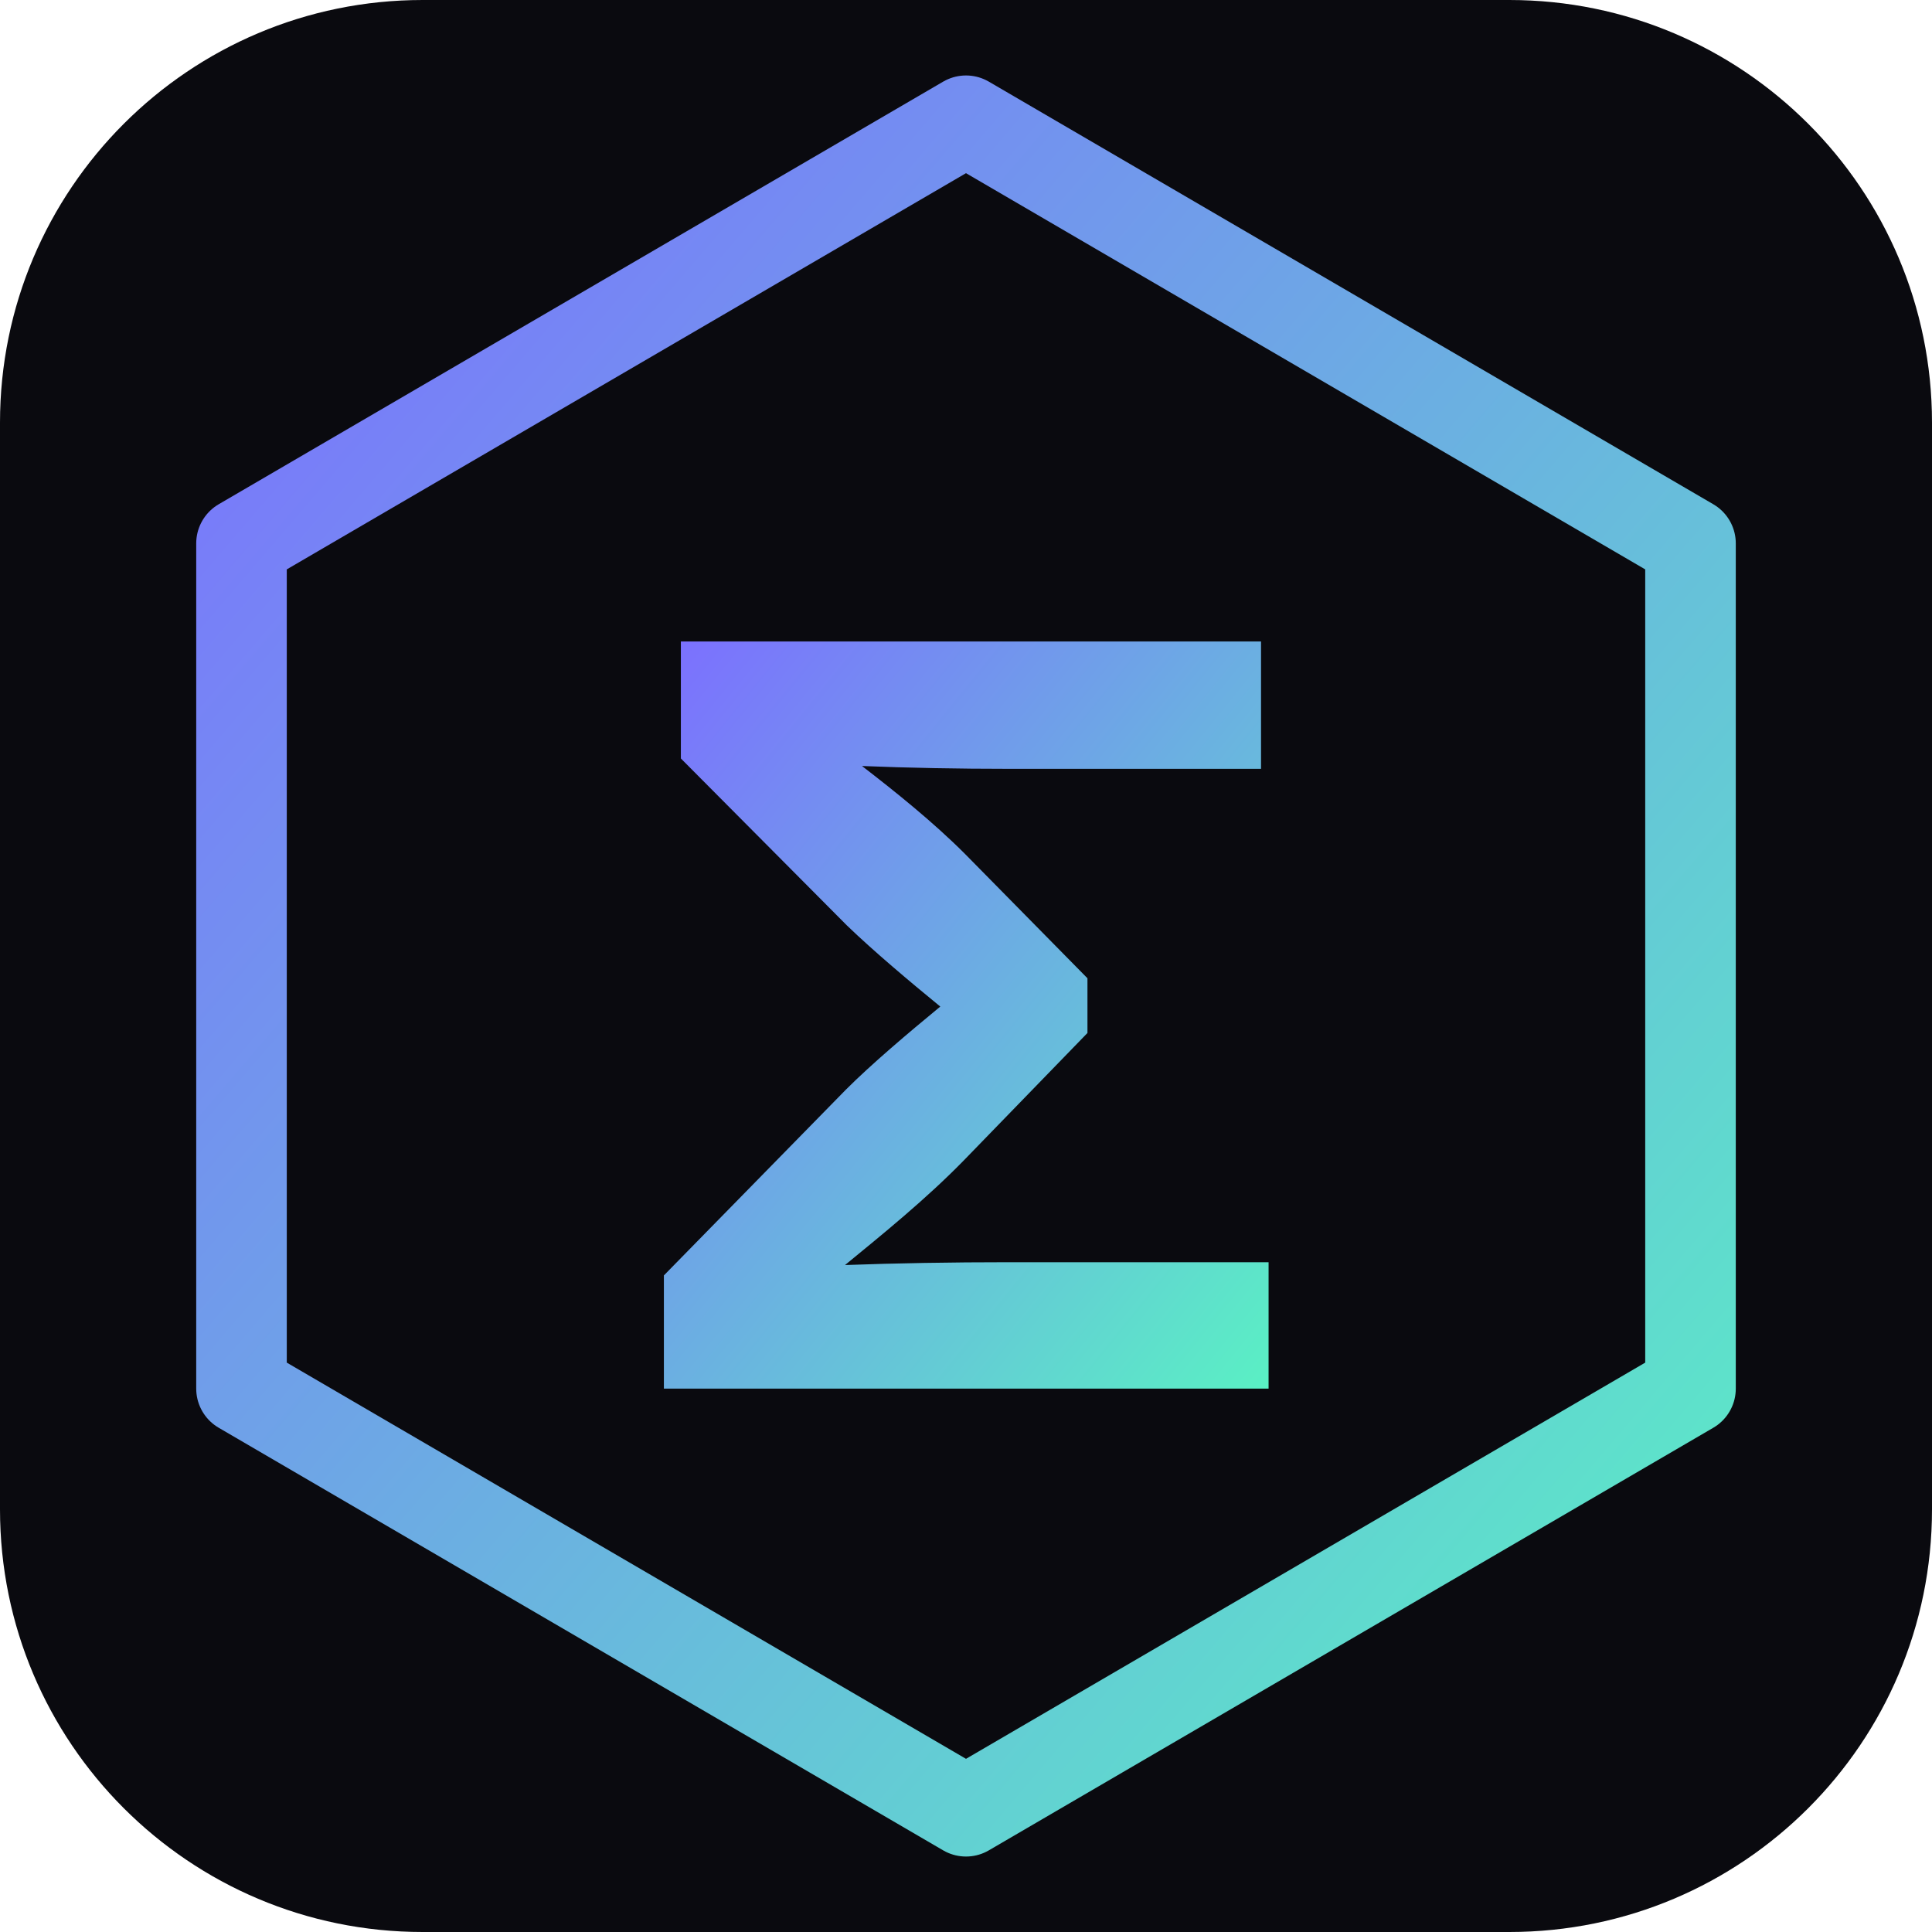
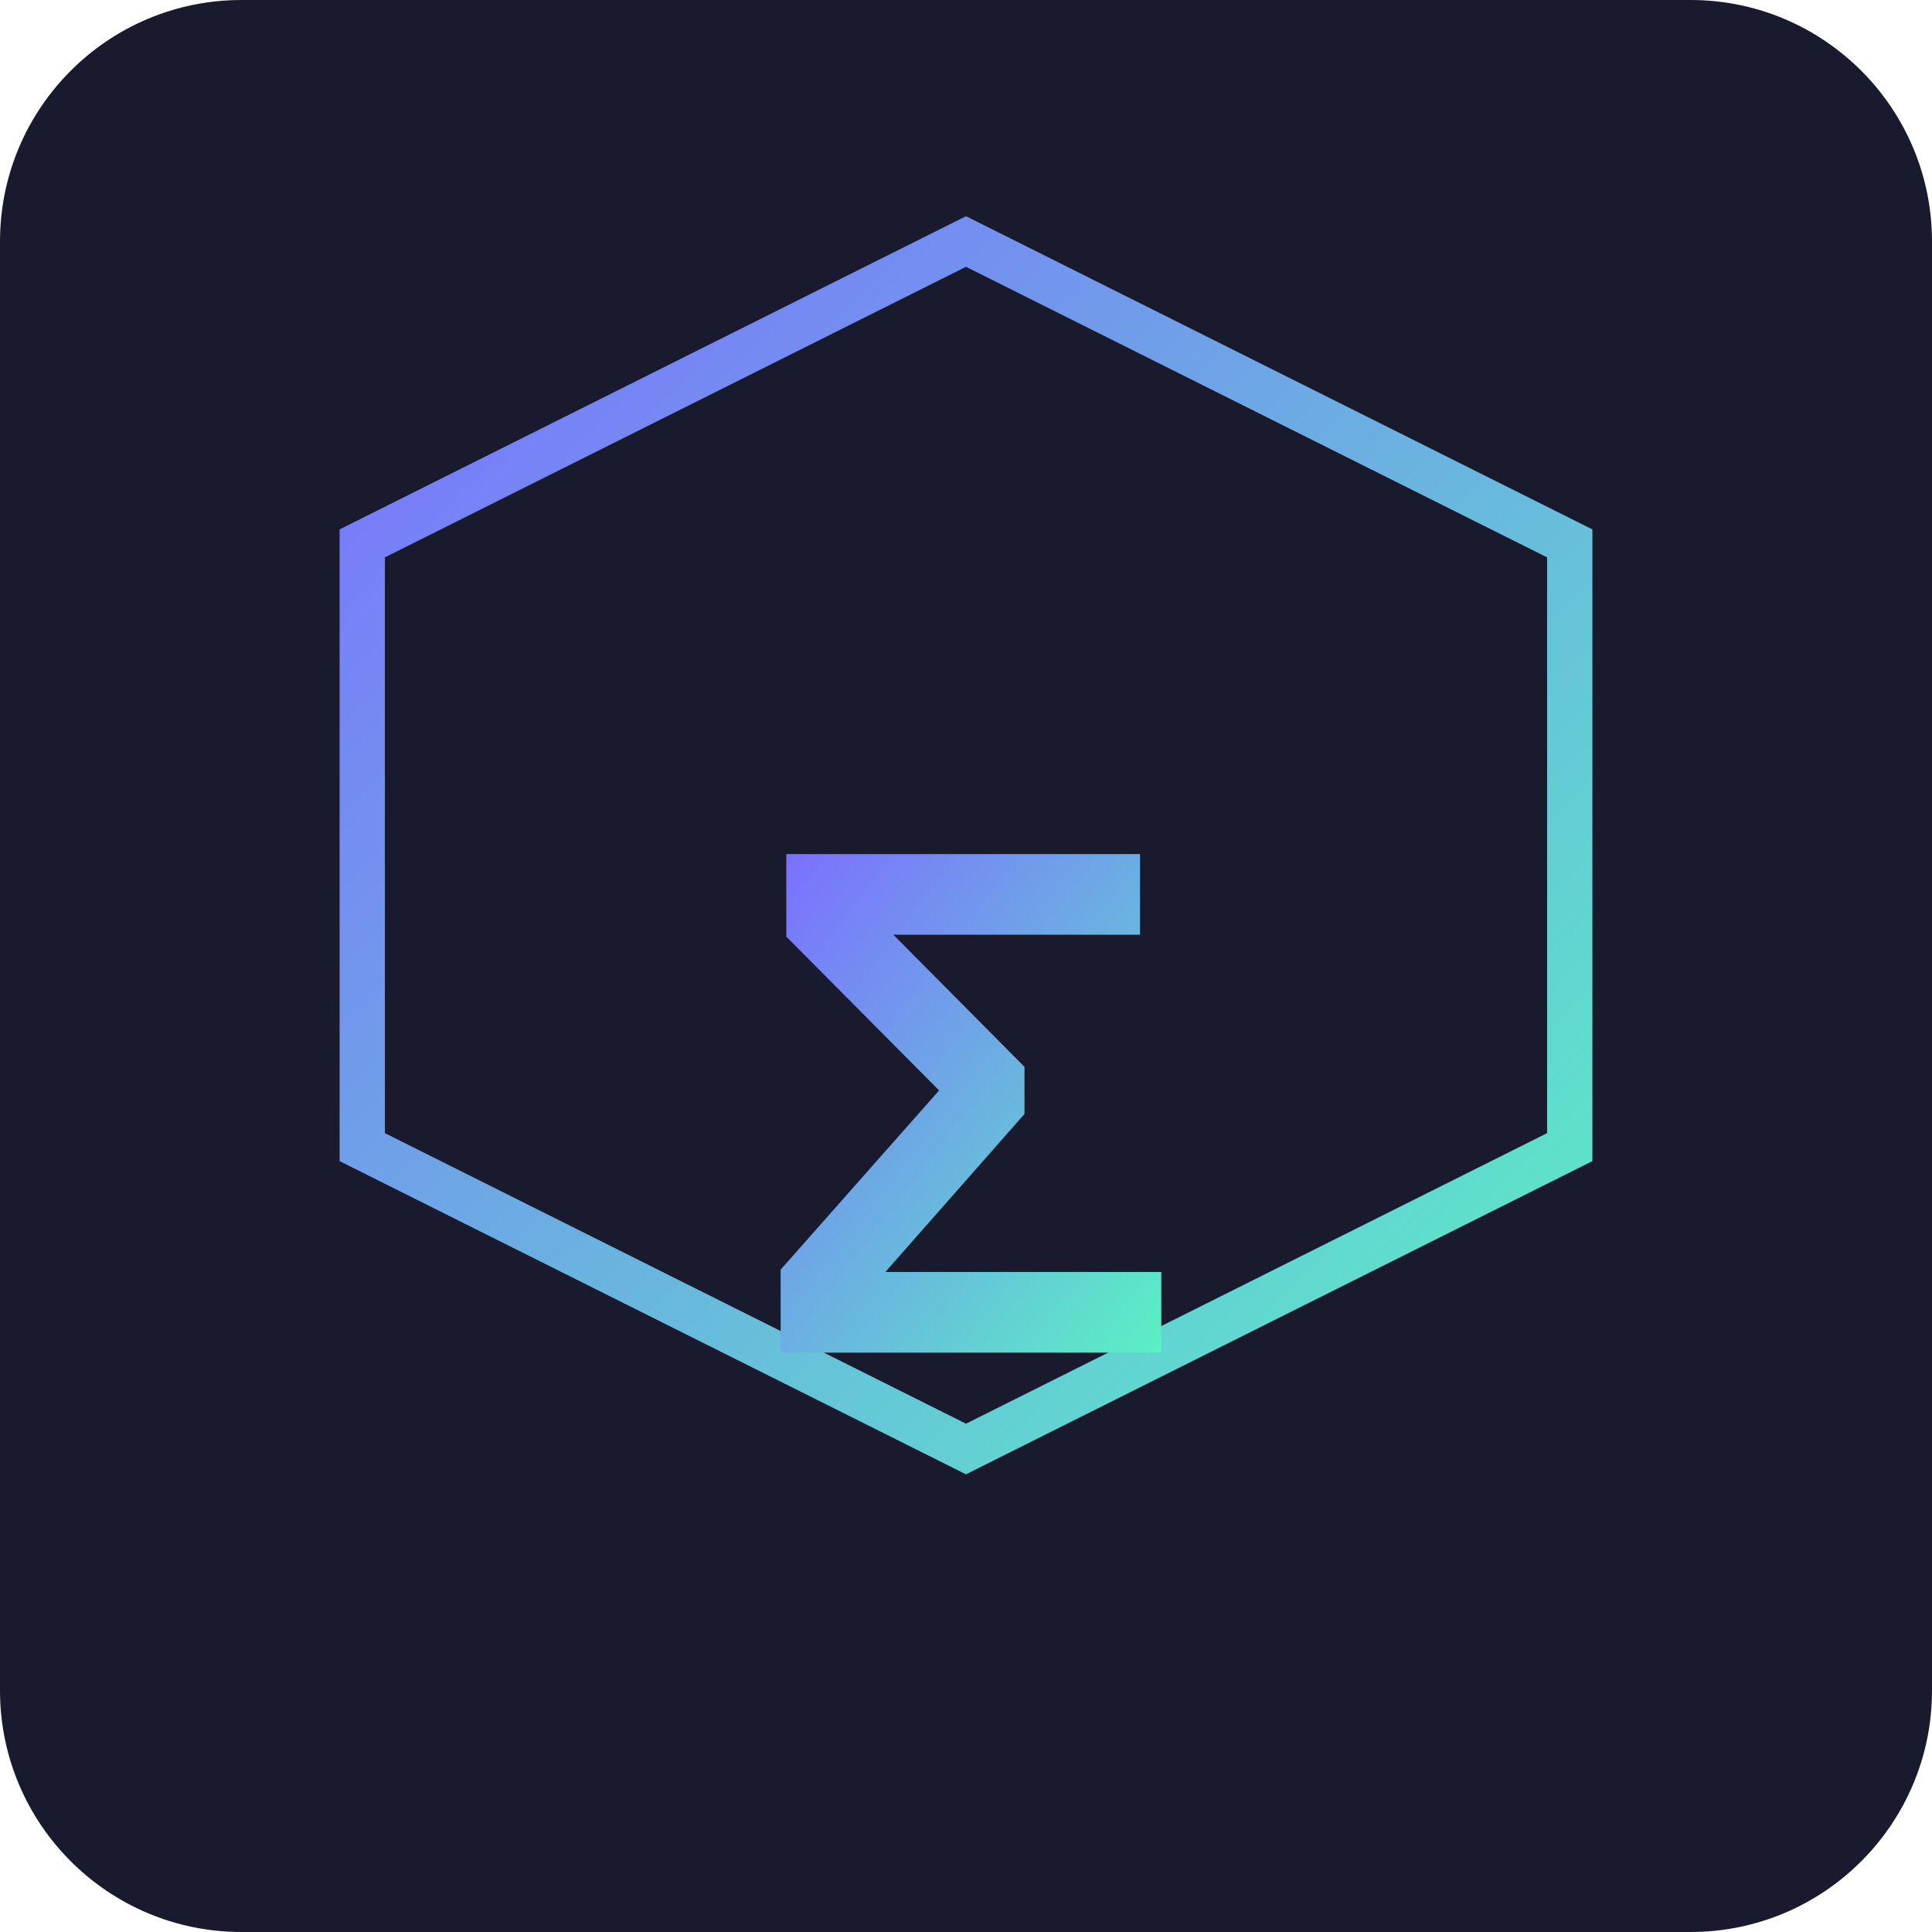
- <svg xmlns="http://www.w3.org/2000/svg" viewBox="0 0 32 32">
+ <svg xmlns="http://www.w3.org/2000/svg" viewBox="0 0 64 64">
  <defs>
-     <linearGradient id="g" x1="0%" y1="0%" x2="100%" y2="100%">
-       <stop offset="0%" stop-color="#7c6fff" />
-       <stop offset="100%" stop-color="#5af0c4" />
+     <linearGradient id="faviconGradient" x1="0%" y1="0%" x2="100%" y2="100%">
+       <stop offset="0%" style="stop-color:#7c6fff;stop-opacity:1" />
+       <stop offset="100%" style="stop-color:#5af0c4;stop-opacity:1" />
    </linearGradient>
  </defs>
-   <rect width="32" height="32" rx="7" fill="#0a0a0f" />
-   <polygon points="16,2 28,9 28,23 16,30 4,23 4,9" fill="none" stroke="url(#g)" stroke-width="1.5" stroke-linecap="round" stroke-linejoin="round" />
-   <text x="16" y="23" text-anchor="middle" font-family="-apple-system,BlinkMacSystemFont,sans-serif" font-size="17" font-weight="700" fill="url(#g)">Σ</text>
+   <rect width="64" height="64" fill="#1a1a2e" rx="8" />
+   <polygon points="32,8 52,18 52,38 32,48 12,38 12,18" fill="none" stroke="url(#faviconGradient)" stroke-width="1.5" stroke-linejoin="miter" />
+   <text x="32" y="38" font-family="Arial, sans-serif" font-size="24" font-weight="bold" fill="url(#faviconGradient)" text-anchor="middle" dominant-baseline="middle">Σ</text>
</svg>
